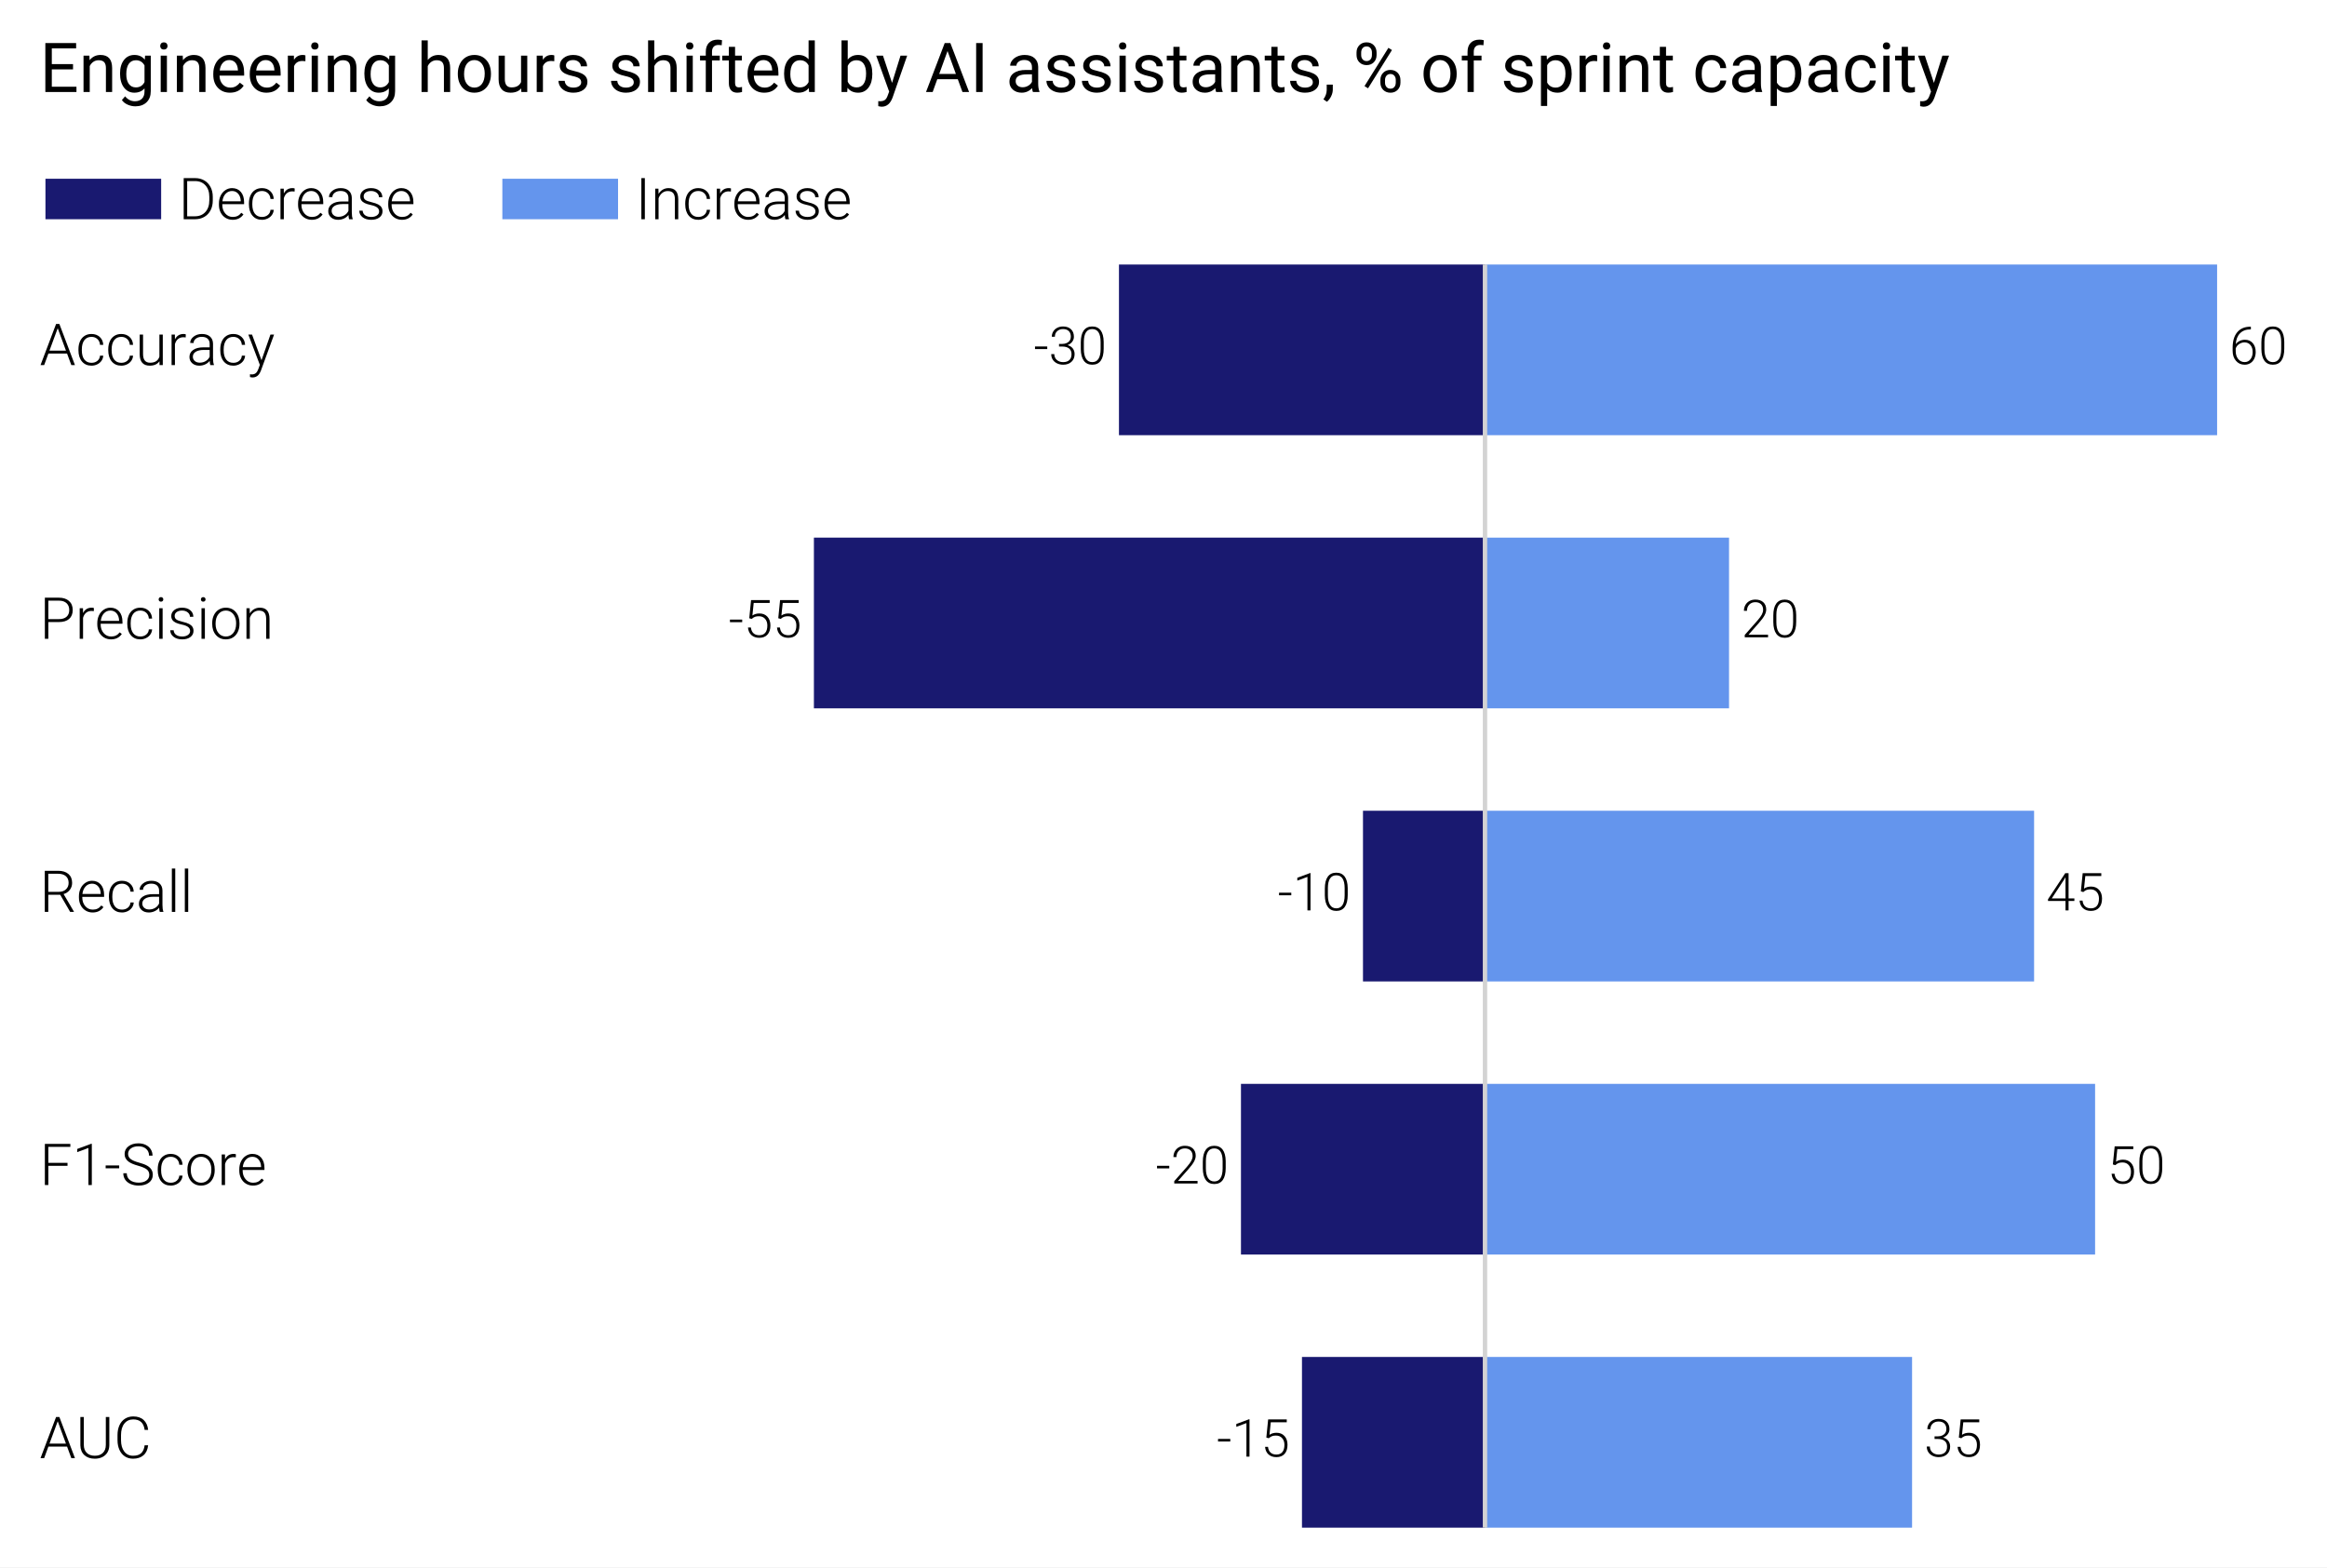
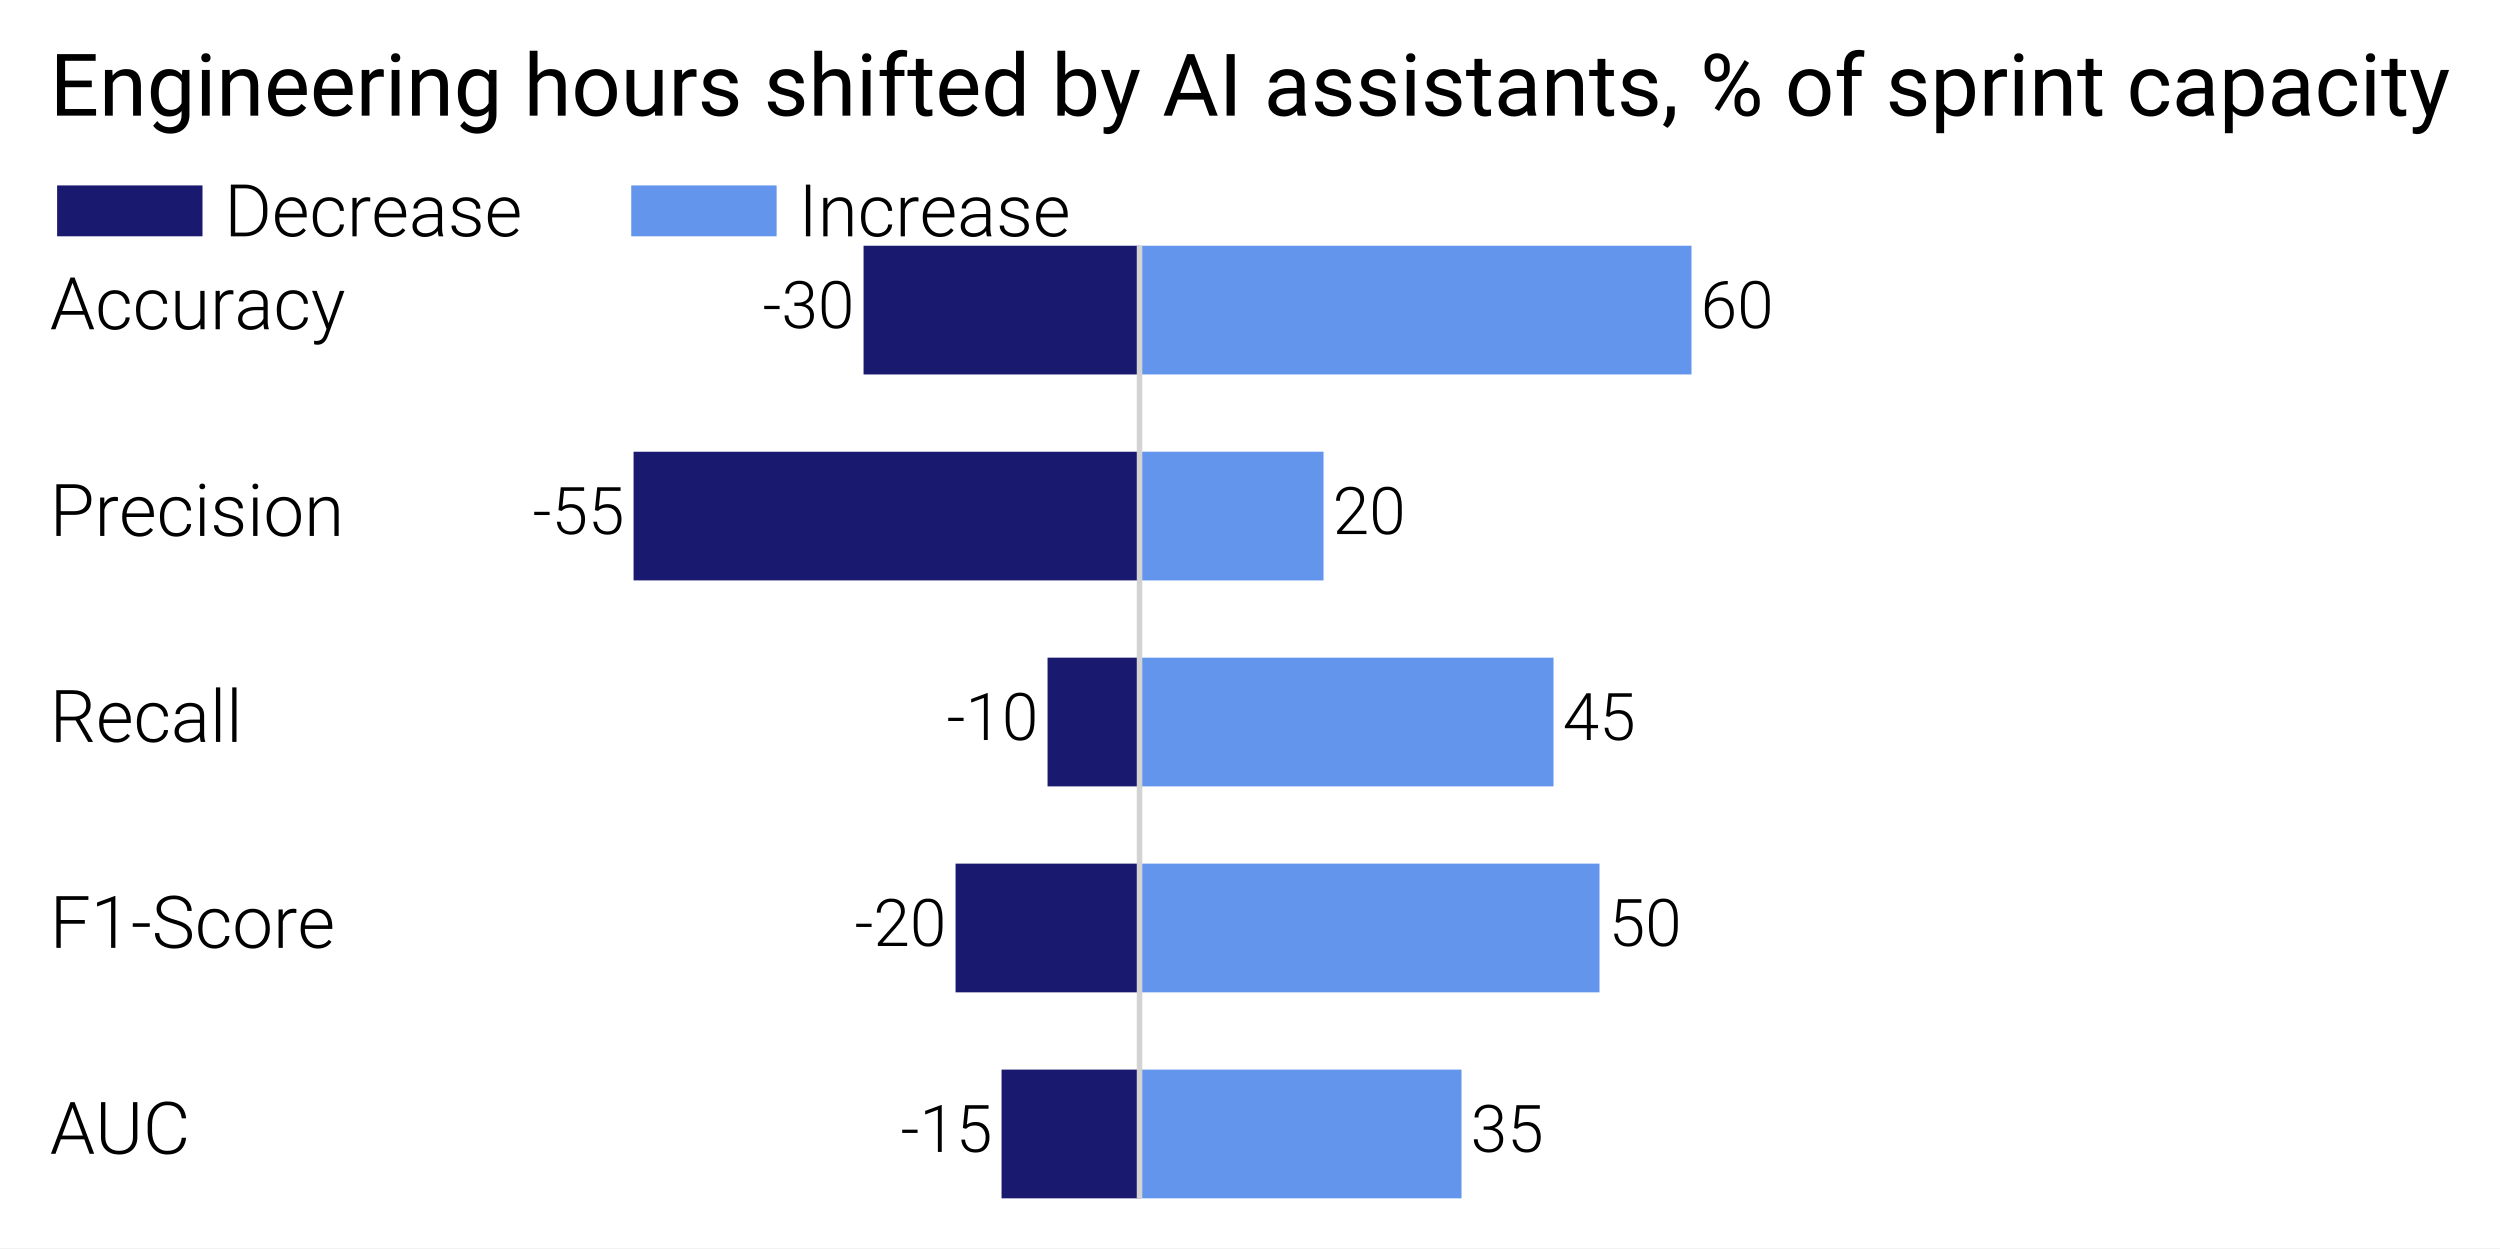
- <svg xmlns="http://www.w3.org/2000/svg" xmlns:xlink="http://www.w3.org/1999/xlink" width="422.365pt" height="284.55pt" viewBox="0 0 422.365 284.55" version="1.1">
+ <svg xmlns="http://www.w3.org/2000/svg" xmlns:xlink="http://www.w3.org/1999/xlink" width="361.117pt" height="180.291pt" viewBox="0 0 361.117 180.291" version="1.1">
  <defs>
    <style type="text/css">*{stroke-linejoin: round; stroke-linecap: butt}</style>
  </defs>
  <g id="figure_1">
    <g id="patch_1">
-       <path d="M 0 284.55  L 422.365 284.55  L 422.365 0  L 0 0  z " style="fill: #ffffff" />
+       <path d="M 0 180.291  L 361.117 180.291  L 361.117 0  L 0 0  z " style="fill: #ffffff" />
    </g>
    <g id="axes_1">
      <g id="patch_2">
-         <path d="M 147.728 277.35  L 402.42 277.35  L 402.42 48.027  L 147.728 48.027  z " style="fill: #ffffff" />
+         <path d="M 91.517 173.091  L 244.332 173.091  L 244.332 35.498  L 91.517 35.498  z " style="fill: #ffffff" />
      </g>
      <g id="patch_3">
-         <path d="M 269.537 277.35  L 236.316 277.35  L 236.316 246.36  L 269.537 246.36  z " clip-path="url(#p9bde5d7b9e)" style="fill: #191970" />
+         <path d="M 164.602 173.091  L 144.67 173.091  L 144.67 154.498  L 164.602 154.498  z " clip-path="url(#p1e1f58f83c)" style="fill: #191970" />
      </g>
      <g id="patch_4">
-         <path d="M 269.537 227.766  L 225.243 227.766  L 225.243 196.777  L 269.537 196.777  z " clip-path="url(#p9bde5d7b9e)" style="fill: #191970" />
+         <path d="M 164.602 143.341  L 138.026 143.341  L 138.026 124.748  L 164.602 124.748  z " clip-path="url(#p1e1f58f83c)" style="fill: #191970" />
      </g>
      <g id="patch_5">
-         <path d="M 269.537 178.183  L 247.39 178.183  L 247.39 147.193  L 269.537 147.193  z " clip-path="url(#p9bde5d7b9e)" style="fill: #191970" />
+         <path d="M 164.602 113.591  L 151.314 113.591  L 151.314 94.998  L 164.602 94.998  z " clip-path="url(#p1e1f58f83c)" style="fill: #191970" />
      </g>
      <g id="patch_6">
-         <path d="M 269.537 128.6  L 147.728 128.6  L 147.728 97.61  L 269.537 97.61  z " clip-path="url(#p9bde5d7b9e)" style="fill: #191970" />
+         <path d="M 164.602 83.841  L 91.517 83.841  L 91.517 65.248  L 164.602 65.248  z " clip-path="url(#p1e1f58f83c)" style="fill: #191970" />
      </g>
      <g id="patch_7">
-         <path d="M 269.537 79.016  L 203.096 79.016  L 203.096 48.027  L 269.537 48.027  z " clip-path="url(#p9bde5d7b9e)" style="fill: #191970" />
+         <path d="M 164.602 54.091  L 124.737 54.091  L 124.737 35.498  L 164.602 35.498  z " clip-path="url(#p1e1f58f83c)" style="fill: #191970" />
      </g>
      <g id="patch_8">
-         <path d="M 269.537 277.35  L 347.052 277.35  L 347.052 246.36  L 269.537 246.36  z " clip-path="url(#p9bde5d7b9e)" style="fill: #6495ed" />
+         <path d="M 164.602 173.091  L 211.111 173.091  L 211.111 154.498  L 164.602 154.498  z " clip-path="url(#p1e1f58f83c)" style="fill: #6495ed" />
      </g>
      <g id="patch_9">
-         <path d="M 269.537 227.766  L 380.273 227.766  L 380.273 196.777  L 269.537 196.777  z " clip-path="url(#p9bde5d7b9e)" style="fill: #6495ed" />
+         <path d="M 164.602 143.341  L 231.044 143.341  L 231.044 124.748  L 164.602 124.748  z " clip-path="url(#p1e1f58f83c)" style="fill: #6495ed" />
      </g>
      <g id="patch_10">
-         <path d="M 269.537 178.183  L 369.2 178.183  L 369.2 147.193  L 269.537 147.193  z " clip-path="url(#p9bde5d7b9e)" style="fill: #6495ed" />
+         <path d="M 164.602 113.591  L 224.4 113.591  L 224.4 94.998  L 164.602 94.998  z " clip-path="url(#p1e1f58f83c)" style="fill: #6495ed" />
      </g>
      <g id="patch_11">
-         <path d="M 269.537 128.6  L 313.832 128.6  L 313.832 97.61  L 269.537 97.61  z " clip-path="url(#p9bde5d7b9e)" style="fill: #6495ed" />
+         <path d="M 164.602 83.841  L 191.179 83.841  L 191.179 65.248  L 164.602 65.248  z " clip-path="url(#p1e1f58f83c)" style="fill: #6495ed" />
      </g>
      <g id="patch_12">
-         <path d="M 269.537 79.016  L 402.42 79.016  L 402.42 48.027  L 269.537 48.027  z " clip-path="url(#p9bde5d7b9e)" style="fill: #6495ed" />
+         <path d="M 164.602 54.091  L 244.332 54.091  L 244.332 35.498  L 164.602 35.498  z " clip-path="url(#p1e1f58f83c)" style="fill: #6495ed" />
      </g>
      <g id="matplotlib.axis_1" />
      <g id="matplotlib.axis_2" />
      <g id="line2d_1">
-         <path d="M 269.537 277.35  L 269.537 48.027  " clip-path="url(#p9bde5d7b9e)" style="fill: none; stroke: #d3d3d3; stroke-width: 0.8; stroke-linecap: square" />
+         <path d="M 164.602 173.091  L 164.602 35.498  " clip-path="url(#p1e1f58f83c)" style="fill: none; stroke: #d3d3d3; stroke-width: 0.8; stroke-linecap: square" />
      </g>
      <g id="text_1">
-         <g transform="translate(7.2 264.7259) scale(0.105 -0.105)">
+         <g transform="translate(7.2 166.6655) scale(0.105 -0.105)">
          <defs>
            <path id="Roboto-Light-41" d="M 3031 1275  L 966 1275  L 497 0  L 94 0  L 1816 4550  L 2181 4550  L 3903 0  L 3503 0  L 3031 1275  z M 1084 1603  L 2909 1603  L 1997 4081  L 1084 1603  z " transform="scale(0.015625)" />
            <path id="Roboto-Light-55" d="M 3709 4550  L 3709 1444  Q 3706 984 3506 643  Q 3306 303 2942 120  Q 2578 -63 2106 -63  Q 1388 -63 955 329  Q 522 722 506 1416  L 506 4550  L 888 4550  L 888 1472  Q 888 897 1216 580  Q 1544 263 2106 263  Q 2669 263 2995 581  Q 3322 900 3322 1469  L 3322 4550  L 3709 4550  z " transform="scale(0.015625)" />
            <path id="Roboto-Light-43" d="M 3797 1419  Q 3719 700 3283 318  Q 2847 -63 2122 -63  Q 1616 -63 1227 190  Q 838 444 625 908  Q 413 1372 409 1969  L 409 2559  Q 409 3166 621 3634  Q 834 4103 1232 4358  Q 1631 4613 2150 4613  Q 2881 4613 3304 4217  Q 3728 3822 3797 3125  L 3409 3125  Q 3266 4284 2150 4284  Q 1531 4284 1164 3821  Q 797 3359 797 2544  L 797 1988  Q 797 1200 1155 731  Q 1513 263 2122 263  Q 2725 263 3031 552  Q 3338 841 3409 1419  L 3797 1419  z " transform="scale(0.015625)" />
          </defs>
          <use xlink:href="#Roboto-Light-41" />
          <use xlink:href="#Roboto-Light-55" transform="translate(62.45117 0)" />
          <use xlink:href="#Roboto-Light-43" transform="translate(128.1738 0)" />
        </g>
      </g>
      <g id="text_2">
-         <g transform="translate(7.2 215.1426) scale(0.105 -0.105)">
+         <g transform="translate(7.2 136.9155) scale(0.105 -0.105)">
          <defs>
            <path id="Roboto-Light-46" d="M 3081 2125  L 959 2125  L 959 0  L 575 0  L 575 4550  L 3394 4550  L 3394 4222  L 959 4222  L 959 2453  L 3081 2453  L 3081 2125  z " transform="scale(0.015625)" />
            <path id="Roboto-Light-31" d="M 2169 0  L 1794 0  L 1794 4100  L 556 3641  L 556 3991  L 2106 4566  L 2169 4566  L 2169 0  z " transform="scale(0.015625)" />
            <path id="Roboto-Light-2d" d="M 1650 1850  L 153 1850  L 153 2166  L 1650 2166  L 1650 1850  z " transform="scale(0.015625)" />
            <path id="Roboto-Light-53" d="M 3150 1119  Q 3150 1497 2884 1717  Q 2619 1938 1912 2136  Q 1206 2334 881 2569  Q 419 2900 419 3438  Q 419 3959 848 4286  Q 1278 4613 1947 4613  Q 2400 4613 2758 4438  Q 3116 4263 3312 3950  Q 3509 3638 3509 3253  L 3122 3253  Q 3122 3719 2803 4001  Q 2484 4284 1947 4284  Q 1425 4284 1115 4051  Q 806 3819 806 3444  Q 806 3097 1084 2878  Q 1363 2659 1975 2492  Q 2588 2325 2903 2145  Q 3219 1966 3378 1716  Q 3538 1466 3538 1125  Q 3538 588 3108 262  Q 2678 -63 1975 -63  Q 1494 -63 1092 109  Q 691 281 483 590  Q 275 900 275 1300  L 659 1300  Q 659 819 1018 541  Q 1378 263 1975 263  Q 2506 263 2828 497  Q 3150 731 3150 1119  z " transform="scale(0.015625)" />
            <path id="Roboto-Light-63" d="M 1738 253  Q 2128 253 2392 473  Q 2656 694 2678 1044  L 3038 1044  Q 3022 734 2844 479  Q 2666 225 2370 81  Q 2075 -63 1738 -63  Q 1072 -63 683 400  Q 294 863 294 1644  L 294 1756  Q 294 2256 469 2640  Q 644 3025 970 3234  Q 1297 3444 1734 3444  Q 2291 3444 2652 3112  Q 3013 2781 3038 2241  L 2678 2241  Q 2653 2638 2392 2881  Q 2131 3125 1734 3125  Q 1228 3125 948 2759  Q 669 2394 669 1734  L 669 1625  Q 669 978 948 615  Q 1228 253 1738 253  z " transform="scale(0.015625)" />
            <path id="Roboto-Light-6f" d="M 281 1741  Q 281 2228 470 2618  Q 659 3009 1004 3226  Q 1350 3444 1788 3444  Q 2463 3444 2881 2970  Q 3300 2497 3300 1716  L 3300 1638  Q 3300 1147 3111 755  Q 2922 363 2578 150  Q 2234 -63 1794 -63  Q 1122 -63 701 410  Q 281 884 281 1666  L 281 1741  z M 656 1638  Q 656 1031 970 642  Q 1284 253 1794 253  Q 2300 253 2614 642  Q 2928 1031 2928 1669  L 2928 1741  Q 2928 2128 2784 2450  Q 2641 2772 2381 2948  Q 2122 3125 1788 3125  Q 1288 3125 972 2733  Q 656 2341 656 1706  L 656 1638  z " transform="scale(0.015625)" />
            <path id="Roboto-Light-72" d="M 2050 3063  Q 1931 3084 1797 3084  Q 1447 3084 1205 2889  Q 963 2694 859 2322  L 859 0  L 488 0  L 488 3381  L 853 3381  L 859 2844  Q 1156 3444 1813 3444  Q 1969 3444 2059 3403  L 2050 3063  z " transform="scale(0.015625)" />
            <path id="Roboto-Light-65" d="M 1797 -63  Q 1366 -63 1017 150  Q 669 363 475 742  Q 281 1122 281 1594  L 281 1728  Q 281 2216 470 2606  Q 659 2997 996 3220  Q 1334 3444 1728 3444  Q 2344 3444 2705 3023  Q 3066 2603 3066 1875  L 3066 1666  L 653 1666  L 653 1594  Q 653 1019 983 636  Q 1313 253 1813 253  Q 2113 253 2342 362  Q 2572 472 2759 713  L 2994 534  Q 2581 -63 1797 -63  z M 1728 3125  Q 1306 3125 1017 2815  Q 728 2506 666 1984  L 2694 1984  L 2694 2025  Q 2678 2513 2415 2819  Q 2153 3125 1728 3125  z " transform="scale(0.015625)" />
          </defs>
          <use xlink:href="#Roboto-Light-46" />
          <use xlink:href="#Roboto-Light-31" transform="translate(56.25 0)" />
          <use xlink:href="#Roboto-Light-2d" transform="translate(111.6699 0)" />
          <use xlink:href="#Roboto-Light-53" transform="translate(140.2832 0)" />
          <use xlink:href="#Roboto-Light-63" transform="translate(199.5117 0)" />
          <use xlink:href="#Roboto-Light-6f" transform="translate(251.0254 0)" />
          <use xlink:href="#Roboto-Light-72" transform="translate(307.0312 0)" />
          <use xlink:href="#Roboto-Light-65" transform="translate(340.6738 0)" />
        </g>
      </g>
      <g id="text_3">
-         <g transform="translate(7.2 165.5593) scale(0.105 -0.105)">
+         <g transform="translate(7.2 107.1655) scale(0.105 -0.105)">
          <defs>
            <path id="Roboto-Light-52" d="M 2275 1894  L 953 1894  L 953 0  L 566 0  L 566 4550  L 2044 4550  Q 2772 4550 3181 4197  Q 3591 3844 3591 3209  Q 3591 2772 3334 2437  Q 3078 2103 2647 1975  L 3784 41  L 3784 0  L 3375 0  L 2275 1894  z M 953 2222  L 2131 2222  Q 2616 2222 2909 2497  Q 3203 2772 3203 3209  Q 3203 3691 2897 3956  Q 2591 4222 2038 4222  L 953 4222  L 953 2222  z " transform="scale(0.015625)" />
            <path id="Roboto-Light-61" d="M 2622 0  Q 2566 159 2550 472  Q 2353 216 2048 76  Q 1744 -63 1403 -63  Q 916 -63 614 209  Q 313 481 313 897  Q 313 1391 723 1678  Q 1134 1966 1869 1966  L 2547 1966  L 2547 2350  Q 2547 2713 2323 2920  Q 2100 3128 1672 3128  Q 1281 3128 1025 2928  Q 769 2728 769 2447  L 394 2450  Q 394 2853 769 3148  Q 1144 3444 1691 3444  Q 2256 3444 2582 3161  Q 2909 2878 2919 2372  L 2919 772  Q 2919 281 3022 38  L 3022 0  L 2622 0  z M 1447 269  Q 1822 269 2117 450  Q 2413 631 2547 934  L 2547 1678  L 1878 1678  Q 1319 1672 1003 1473  Q 688 1275 688 928  Q 688 644 898 456  Q 1109 269 1447 269  z " transform="scale(0.015625)" />
            <path id="Roboto-Light-6c" d="M 906 0  L 531 0  L 531 4800  L 906 4800  L 906 0  z " transform="scale(0.015625)" />
          </defs>
          <use xlink:href="#Roboto-Light-52" />
          <use xlink:href="#Roboto-Light-65" transform="translate(63.47656 0)" />
          <use xlink:href="#Roboto-Light-63" transform="translate(115.1367 0)" />
          <use xlink:href="#Roboto-Light-61" transform="translate(166.6504 0)" />
          <use xlink:href="#Roboto-Light-6c" transform="translate(220.2148 0)" />
          <use xlink:href="#Roboto-Light-6c" transform="translate(242.627 0)" />
        </g>
      </g>
      <g id="text_4">
-         <g transform="translate(7.2 115.9759) scale(0.105 -0.105)">
+         <g transform="translate(7.2 77.41556) scale(0.105 -0.105)">
          <defs>
            <path id="Roboto-Light-50" d="M 959 1853  L 959 0  L 575 0  L 575 4550  L 2125 4550  Q 2834 4550 3245 4187  Q 3656 3825 3656 3191  Q 3656 2550 3261 2201  Q 2866 1853 2116 1853  L 959 1853  z M 959 2178  L 2125 2178  Q 2684 2178 2978 2443  Q 3272 2709 3272 3184  Q 3272 3656 2980 3936  Q 2688 4216 2150 4222  L 959 4222  L 959 2178  z " transform="scale(0.015625)" />
            <path id="Roboto-Light-69" d="M 906 0  L 531 0  L 531 3381  L 906 3381  L 906 0  z M 466 4359  Q 466 4466 534 4539  Q 603 4613 722 4613  Q 841 4613 911 4539  Q 981 4466 981 4359  Q 981 4253 911 4181  Q 841 4109 722 4109  Q 603 4109 534 4181  Q 466 4253 466 4359  z " transform="scale(0.015625)" />
            <path id="Roboto-Light-73" d="M 2513 859  Q 2513 1138 2289 1306  Q 2066 1475 1616 1570  Q 1166 1666 917 1789  Q 669 1913 548 2091  Q 428 2269 428 2522  Q 428 2922 762 3183  Q 1097 3444 1619 3444  Q 2184 3444 2526 3164  Q 2869 2884 2869 2434  L 2494 2434  Q 2494 2731 2245 2928  Q 1997 3125 1619 3125  Q 1250 3125 1026 2961  Q 803 2797 803 2534  Q 803 2281 989 2142  Q 1175 2003 1667 1887  Q 2159 1772 2404 1640  Q 2650 1509 2769 1325  Q 2888 1141 2888 878  Q 2888 450 2542 193  Q 2197 -63 1641 -63  Q 1050 -63 683 223  Q 316 509 316 947  L 691 947  Q 713 619 967 436  Q 1222 253 1641 253  Q 2031 253 2272 425  Q 2513 597 2513 859  z " transform="scale(0.015625)" />
            <path id="Roboto-Light-6e" d="M 844 3381  L 856 2803  Q 1047 3116 1331 3280  Q 1616 3444 1959 3444  Q 2503 3444 2768 3137  Q 3034 2831 3038 2219  L 3038 0  L 2666 0  L 2666 2222  Q 2663 2675 2473 2897  Q 2284 3119 1869 3119  Q 1522 3119 1255 2901  Q 988 2684 859 2316  L 859 0  L 488 0  L 488 3381  L 844 3381  z " transform="scale(0.015625)" />
          </defs>
          <use xlink:href="#Roboto-Light-50" />
          <use xlink:href="#Roboto-Light-72" transform="translate(61.57227 0)" />
          <use xlink:href="#Roboto-Light-65" transform="translate(95.21484 0)" />
          <use xlink:href="#Roboto-Light-63" transform="translate(146.875 0)" />
          <use xlink:href="#Roboto-Light-69" transform="translate(198.3887 0)" />
          <use xlink:href="#Roboto-Light-73" transform="translate(220.8008 0)" />
          <use xlink:href="#Roboto-Light-69" transform="translate(271.4355 0)" />
          <use xlink:href="#Roboto-Light-6f" transform="translate(293.8477 0)" />
          <use xlink:href="#Roboto-Light-6e" transform="translate(349.8535 0)" />
        </g>
      </g>
      <g id="text_5">
-         <g transform="translate(7.2 66.28434) scale(0.105 -0.105)">
+         <g transform="translate(7.2 47.55729) scale(0.105 -0.105)">
          <defs>
            <path id="Roboto-Light-75" d="M 2663 428  Q 2325 -63 1584 -63  Q 1044 -63 762 251  Q 481 566 475 1181  L 475 3381  L 847 3381  L 847 1228  Q 847 263 1628 263  Q 2441 263 2656 934  L 2656 3381  L 3031 3381  L 3031 0  L 2669 0  L 2663 428  z " transform="scale(0.015625)" />
            <path id="Roboto-Light-79" d="M 1559 538  L 2547 3381  L 2950 3381  L 1506 -575  L 1431 -750  Q 1153 -1366 572 -1366  Q 438 -1366 284 -1322  L 281 -1013  L 475 -1031  Q 750 -1031 920 -895  Q 1091 -759 1209 -428  L 1375 28  L 100 3381  L 509 3381  L 1559 538  z " transform="scale(0.015625)" />
          </defs>
          <use xlink:href="#Roboto-Light-41" />
          <use xlink:href="#Roboto-Light-63" transform="translate(62.45117 0)" />
          <use xlink:href="#Roboto-Light-63" transform="translate(113.9648 0)" />
          <use xlink:href="#Roboto-Light-75" transform="translate(165.4785 0)" />
          <use xlink:href="#Roboto-Light-72" transform="translate(220.4102 0)" />
          <use xlink:href="#Roboto-Light-61" transform="translate(254.0527 0)" />
          <use xlink:href="#Roboto-Light-63" transform="translate(307.6172 0)" />
          <use xlink:href="#Roboto-Light-79" transform="translate(359.1309 0)" />
        </g>
      </g>
      <g id="text_6">
-         <g transform="translate(220.8536 264.4524) scale(0.095 -0.095)">
+         <g transform="translate(130.093 166.3921) scale(0.095 -0.095)">
          <defs>
            <path id="Roboto-Light-35" d="M 681 2331  L 903 4550  L 3178 4550  L 3178 4203  L 1225 4203  L 1066 2666  Q 1431 2916 1922 2916  Q 2538 2916 2903 2516  Q 3269 2116 3269 1450  Q 3269 731 2912 334  Q 2556 -63 1909 -63  Q 1316 -63 947 268  Q 578 600 525 1197  L 884 1197  Q 938 731 1200 492  Q 1463 253 1909 253  Q 2397 253 2645 562  Q 2894 872 2894 1444  Q 2894 1944 2616 2259  Q 2338 2575 1856 2575  Q 1591 2575 1394 2508  Q 1197 2441 978 2247  L 681 2331  z " transform="scale(0.015625)" />
          </defs>
          <use xlink:href="#Roboto-Light-2d" />
          <use xlink:href="#Roboto-Light-31" transform="translate(28.61328 0)" />
          <use xlink:href="#Roboto-Light-35" transform="translate(84.0332 0)" />
        </g>
      </g>
      <g id="text_7">
-         <g transform="translate(209.78 214.8691) scale(0.095 -0.095)">
+         <g transform="translate(123.4488 136.6421) scale(0.095 -0.095)">
          <defs>
            <path id="Roboto-Light-32" d="M 3278 0  L 428 0  L 428 288  L 1988 2056  Q 2375 2503 2525 2793  Q 2675 3084 2675 3359  Q 2675 3791 2422 4042  Q 2169 4294 1725 4294  Q 1266 4294 983 4000  Q 700 3706 700 3238  L 328 3238  Q 328 3622 501 3937  Q 675 4253 995 4433  Q 1316 4613 1725 4613  Q 2350 4613 2701 4284  Q 3053 3956 3053 3391  Q 3053 3072 2854 2694  Q 2656 2316 2156 1750  L 888 316  L 3278 316  L 3278 0  z " transform="scale(0.015625)" />
            <path id="Roboto-Light-30" d="M 3172 1897  Q 3172 934 2819 435  Q 2466 -63 1778 -63  Q 1103 -63 743 426  Q 384 916 375 1850  L 375 2666  Q 375 3625 731 4119  Q 1088 4613 1772 4613  Q 2447 4613 2803 4136  Q 3159 3659 3172 2731  L 3172 1897  z M 2797 2713  Q 2797 3494 2542 3894  Q 2288 4294 1772 4294  Q 1266 4294 1009 3903  Q 753 3513 747 2750  L 747 1856  Q 747 1078 1011 665  Q 1275 253 1778 253  Q 2278 253 2536 656  Q 2794 1059 2797 1838  L 2797 2713  z " transform="scale(0.015625)" />
          </defs>
          <use xlink:href="#Roboto-Light-2d" />
          <use xlink:href="#Roboto-Light-32" transform="translate(28.61328 0)" />
          <use xlink:href="#Roboto-Light-30" transform="translate(84.0332 0)" />
        </g>
      </g>
      <g id="text_8">
-         <g transform="translate(231.9272 165.2858) scale(0.095 -0.095)">
+         <g transform="translate(136.7371 106.8921) scale(0.095 -0.095)">
          <use xlink:href="#Roboto-Light-2d" />
          <use xlink:href="#Roboto-Light-31" transform="translate(28.61328 0)" />
          <use xlink:href="#Roboto-Light-30" transform="translate(84.0332 0)" />
        </g>
      </g>
      <g id="text_9">
-         <g transform="translate(132.2648 115.7025) scale(0.095 -0.095)">
+         <g transform="translate(76.93966 77.14212) scale(0.095 -0.095)">
          <use xlink:href="#Roboto-Light-2d" />
          <use xlink:href="#Roboto-Light-35" transform="translate(28.61328 0)" />
          <use xlink:href="#Roboto-Light-35" transform="translate(84.0332 0)" />
        </g>
      </g>
      <g id="text_10">
-         <g transform="translate(187.6328 66.11918) scale(0.095 -0.095)">
+         <g transform="translate(110.1605 47.39213) scale(0.095 -0.095)">
          <defs>
            <path id="Roboto-Light-33" d="M 1259 2478  L 1647 2478  Q 1969 2478 2209 2592  Q 2450 2706 2576 2904  Q 2703 3103 2703 3363  Q 2703 3800 2456 4047  Q 2209 4294 1747 4294  Q 1309 4294 1029 4036  Q 750 3778 750 3356  L 375 3356  Q 375 3709 553 4001  Q 731 4294 1047 4453  Q 1363 4613 1747 4613  Q 2366 4613 2722 4275  Q 3078 3938 3078 3350  Q 3078 3022 2870 2745  Q 2663 2469 2300 2331  Q 2725 2213 2944 1923  Q 3163 1634 3163 1234  Q 3163 650 2781 293  Q 2400 -63 1763 -63  Q 1356 -63 1017 100  Q 678 263 492 555  Q 306 847 306 1234  L 681 1234  Q 681 800 984 526  Q 1288 253 1763 253  Q 2247 253 2517 501  Q 2788 750 2788 1222  Q 2788 1678 2495 1918  Q 2203 2159 1634 2159  L 1259 2159  L 1259 2478  z " transform="scale(0.015625)" />
          </defs>
          <use xlink:href="#Roboto-Light-2d" />
          <use xlink:href="#Roboto-Light-33" transform="translate(28.61328 0)" />
          <use xlink:href="#Roboto-Light-30" transform="translate(84.0332 0)" />
        </g>
      </g>
      <g id="text_11">
-         <g transform="translate(349.2672 264.4524) scale(0.095 -0.095)">
+         <g transform="translate(212.4403 166.3921) scale(0.095 -0.095)">
          <use xlink:href="#Roboto-Light-33" />
          <use xlink:href="#Roboto-Light-35" transform="translate(55.41992 0)" />
        </g>
      </g>
      <g id="text_12">
-         <g transform="translate(382.488 214.8691) scale(0.095 -0.095)">
+         <g transform="translate(232.3728 136.6421) scale(0.095 -0.095)">
          <use xlink:href="#Roboto-Light-35" />
          <use xlink:href="#Roboto-Light-30" transform="translate(55.41992 0)" />
        </g>
      </g>
      <g id="text_13">
-         <g transform="translate(371.4144 165.2858) scale(0.095 -0.095)">
+         <g transform="translate(225.7286 106.8921) scale(0.095 -0.095)">
          <defs>
            <path id="Roboto-Light-34" d="M 2725 1466  L 3434 1466  L 3434 1150  L 2725 1150  L 2725 0  L 2350 0  L 2350 1150  L 209 1150  L 209 1363  L 2316 4550  L 2725 4550  L 2725 1466  z M 669 1466  L 2350 1466  L 2350 4066  L 2184 3778  L 669 1466  z " transform="scale(0.015625)" />
          </defs>
          <use xlink:href="#Roboto-Light-34" />
          <use xlink:href="#Roboto-Light-35" transform="translate(55.41992 0)" />
        </g>
      </g>
      <g id="text_14">
-         <g transform="translate(316.0464 115.7025) scale(0.095 -0.095)">
+         <g transform="translate(192.5078 77.14212) scale(0.095 -0.095)">
          <use xlink:href="#Roboto-Light-32" />
          <use xlink:href="#Roboto-Light-30" transform="translate(55.41992 0)" />
        </g>
      </g>
      <g id="text_15">
-         <g transform="translate(404.6352 66.11918) scale(0.095 -0.095)">
+         <g transform="translate(245.6611 47.39213) scale(0.095 -0.095)">
          <defs>
            <path id="Roboto-Light-36" d="M 2634 4584  L 2634 4256  L 2591 4256  Q 1775 4256 1306 3776  Q 838 3297 788 2444  Q 975 2703 1265 2845  Q 1556 2988 1916 2988  Q 2516 2988 2870 2573  Q 3225 2159 3225 1491  Q 3225 1047 3059 690  Q 2894 334 2584 135  Q 2275 -63 1878 -63  Q 1225 -63 815 410  Q 406 884 406 1634  L 406 2009  Q 406 3231 962 3901  Q 1519 4572 2541 4584  L 2634 4584  z M 1856 2666  Q 1500 2666 1192 2455  Q 884 2244 781 1919  L 781 1600  Q 781 1006 1086 631  Q 1391 256 1878 256  Q 2316 256 2586 603  Q 2856 950 2856 1478  Q 2856 2016 2586 2341  Q 2316 2666 1856 2666  z " transform="scale(0.015625)" />
          </defs>
          <use xlink:href="#Roboto-Light-36" />
          <use xlink:href="#Roboto-Light-30" transform="translate(55.41992 0)" />
        </g>
      </g>
    </g>
    <g id="text_16">
      <g transform="translate(7.2 16.70391) scale(0.125 -0.125)">
        <defs>
          <path id="Roboto-Regular-45" d="M 3100 2103  L 1128 2103  L 1128 491  L 3419 491  L 3419 0  L 528 0  L 528 4550  L 3388 4550  L 3388 4056  L 1128 4056  L 1128 2594  L 3100 2594  L 3100 2103  z " transform="scale(0.015625)" />
          <path id="Roboto-Regular-6e" d="M 984 3381  L 1003 2956  Q 1391 3444 2016 3444  Q 3088 3444 3097 2234  L 3097 0  L 2519 0  L 2519 2238  Q 2516 2603 2352 2778  Q 2188 2953 1841 2953  Q 1559 2953 1346 2803  Q 1134 2653 1016 2409  L 1016 0  L 438 0  L 438 3381  L 984 3381  z " transform="scale(0.015625)" />
          <path id="Roboto-Regular-67" d="M 300 1719  Q 300 2509 665 2976  Q 1031 3444 1634 3444  Q 2253 3444 2600 3006  L 2628 3381  L 3156 3381  L 3156 81  Q 3156 -575 2767 -953  Q 2378 -1331 1722 -1331  Q 1356 -1331 1006 -1175  Q 656 -1019 472 -747  L 772 -400  Q 1144 -859 1681 -859  Q 2103 -859 2339 -621  Q 2575 -384 2575 47  L 2575 338  Q 2228 -63 1628 -63  Q 1034 -63 667 415  Q 300 894 300 1719  z M 881 1653  Q 881 1081 1115 754  Q 1350 428 1772 428  Q 2319 428 2575 925  L 2575 2469  Q 2309 2953 1778 2953  Q 1356 2953 1118 2625  Q 881 2297 881 1653  z " transform="scale(0.015625)" />
          <path id="Roboto-Regular-69" d="M 1066 0  L 488 0  L 488 3381  L 1066 3381  L 1066 0  z M 441 4278  Q 441 4419 527 4516  Q 613 4613 781 4613  Q 950 4613 1037 4516  Q 1125 4419 1125 4278  Q 1125 4138 1037 4044  Q 950 3950 781 3950  Q 613 3950 527 4044  Q 441 4138 441 4278  z " transform="scale(0.015625)" />
          <path id="Roboto-Regular-65" d="M 1841 -63  Q 1153 -63 722 389  Q 291 841 291 1597  L 291 1703  Q 291 2206 483 2601  Q 675 2997 1020 3220  Q 1366 3444 1769 3444  Q 2428 3444 2793 3009  Q 3159 2575 3159 1766  L 3159 1525  L 869 1525  Q 881 1025 1161 717  Q 1441 409 1872 409  Q 2178 409 2390 534  Q 2603 659 2763 866  L 3116 591  Q 2691 -63 1841 -63  z M 1769 2969  Q 1419 2969 1181 2714  Q 944 2459 888 2000  L 2581 2000  L 2581 2044  Q 2556 2484 2343 2726  Q 2131 2969 1769 2969  z " transform="scale(0.015625)" />
          <path id="Roboto-Regular-72" d="M 2072 2863  Q 1941 2884 1788 2884  Q 1219 2884 1016 2400  L 1016 0  L 438 0  L 438 3381  L 1000 3381  L 1009 2991  Q 1294 3444 1816 3444  Q 1984 3444 2072 3400  L 2072 2863  z " transform="scale(0.015625)" />
          <path id="Roboto-Regular-20" transform="scale(0.015625)" />
          <path id="Roboto-Regular-68" d="M 1016 2972  Q 1400 3444 2016 3444  Q 3088 3444 3097 2234  L 3097 0  L 2519 0  L 2519 2238  Q 2516 2603 2352 2778  Q 2188 2953 1841 2953  Q 1559 2953 1346 2803  Q 1134 2653 1016 2409  L 1016 0  L 438 0  L 438 4800  L 1016 4800  L 1016 2972  z " transform="scale(0.015625)" />
          <path id="Roboto-Regular-6f" d="M 284 1722  Q 284 2219 479 2616  Q 675 3013 1023 3228  Q 1372 3444 1819 3444  Q 2509 3444 2936 2966  Q 3363 2488 3363 1694  L 3363 1653  Q 3363 1159 3173 767  Q 2984 375 2632 156  Q 2281 -63 1825 -63  Q 1138 -63 711 415  Q 284 894 284 1681  L 284 1722  z M 866 1653  Q 866 1091 1127 750  Q 1388 409 1825 409  Q 2266 409 2525 754  Q 2784 1100 2784 1722  Q 2784 2278 2520 2623  Q 2256 2969 1819 2969  Q 1391 2969 1128 2628  Q 866 2288 866 1653  z " transform="scale(0.015625)" />
          <path id="Roboto-Regular-75" d="M 2525 334  Q 2188 -63 1534 -63  Q 994 -63 711 251  Q 428 566 425 1181  L 425 3381  L 1003 3381  L 1003 1197  Q 1003 428 1628 428  Q 2291 428 2509 922  L 2509 3381  L 3088 3381  L 3088 0  L 2538 0  L 2525 334  z " transform="scale(0.015625)" />
          <path id="Roboto-Regular-73" d="M 2406 897  Q 2406 1131 2229 1261  Q 2053 1391 1614 1484  Q 1175 1578 917 1709  Q 659 1841 536 2022  Q 413 2203 413 2453  Q 413 2869 764 3156  Q 1116 3444 1663 3444  Q 2238 3444 2595 3147  Q 2953 2850 2953 2388  L 2372 2388  Q 2372 2625 2170 2797  Q 1969 2969 1663 2969  Q 1347 2969 1169 2831  Q 991 2694 991 2472  Q 991 2263 1156 2156  Q 1322 2050 1755 1953  Q 2188 1856 2456 1722  Q 2725 1588 2854 1398  Q 2984 1209 2984 938  Q 2984 484 2621 210  Q 2259 -63 1681 -63  Q 1275 -63 962 81  Q 650 225 473 483  Q 297 741 297 1041  L 875 1041  Q 891 750 1108 579  Q 1325 409 1681 409  Q 2009 409 2207 542  Q 2406 675 2406 897  z " transform="scale(0.015625)" />
          <path id="Roboto-Regular-66" d="M 722 0  L 722 2934  L 188 2934  L 188 3381  L 722 3381  L 722 3728  Q 722 4272 1012 4569  Q 1303 4866 1834 4866  Q 2034 4866 2231 4813  L 2200 4344  Q 2053 4372 1888 4372  Q 1606 4372 1453 4208  Q 1300 4044 1300 3738  L 1300 3381  L 2022 3381  L 2022 2934  L 1300 2934  L 1300 0  L 722 0  z " transform="scale(0.015625)" />
          <path id="Roboto-Regular-74" d="M 1222 4200  L 1222 3381  L 1853 3381  L 1853 2934  L 1222 2934  L 1222 838  Q 1222 634 1306 532  Q 1391 431 1594 431  Q 1694 431 1869 469  L 1869 0  Q 1641 -63 1425 -63  Q 1038 -63 841 171  Q 644 406 644 838  L 644 2934  L 28 2934  L 28 3381  L 644 3381  L 644 4200  L 1222 4200  z " transform="scale(0.015625)" />
          <path id="Roboto-Regular-64" d="M 297 1719  Q 297 2497 665 2970  Q 1034 3444 1631 3444  Q 2225 3444 2572 3038  L 2572 4800  L 3150 4800  L 3150 0  L 2619 0  L 2591 363  Q 2244 -63 1625 -63  Q 1038 -63 667 418  Q 297 900 297 1675  L 297 1719  z M 875 1653  Q 875 1078 1112 753  Q 1350 428 1769 428  Q 2319 428 2572 922  L 2572 2475  Q 2313 2953 1775 2953  Q 1350 2953 1112 2625  Q 875 2297 875 1653  z " transform="scale(0.015625)" />
          <path id="Roboto-Regular-62" d="M 3300 1653  Q 3300 878 2944 407  Q 2588 -63 1988 -63  Q 1347 -63 997 391  L 969 0  L 438 0  L 438 4800  L 1016 4800  L 1016 3009  Q 1366 3444 1981 3444  Q 2597 3444 2948 2978  Q 3300 2513 3300 1703  L 3300 1653  z M 2722 1719  Q 2722 2309 2494 2631  Q 2266 2953 1838 2953  Q 1266 2953 1016 2422  L 1016 959  Q 1281 428 1844 428  Q 2259 428 2490 750  Q 2722 1072 2722 1719  z " transform="scale(0.015625)" />
          <path id="Roboto-Regular-79" d="M 1544 847  L 2331 3381  L 2950 3381  L 1591 -522  Q 1275 -1366 588 -1366  L 478 -1356  L 263 -1316  L 263 -847  L 419 -859  Q 713 -859 877 -740  Q 1041 -622 1147 -306  L 1275 38  L 69 3381  L 700 3381  L 1544 847  z " transform="scale(0.015625)" />
          <path id="Roboto-Regular-41" d="M 3041 1188  L 1134 1188  L 706 0  L 88 0  L 1825 4550  L 2350 4550  L 4091 0  L 3475 0  L 3041 1188  z M 1316 1681  L 2863 1681  L 2088 3809  L 1316 1681  z " transform="scale(0.015625)" />
          <path id="Roboto-Regular-49" d="M 1172 0  L 572 0  L 572 4550  L 1172 4550  L 1172 0  z " transform="scale(0.015625)" />
          <path id="Roboto-Regular-61" d="M 2525 0  Q 2475 100 2444 356  Q 2041 -63 1481 -63  Q 981 -63 661 220  Q 341 503 341 938  Q 341 1466 742 1758  Q 1144 2050 1872 2050  L 2434 2050  L 2434 2316  Q 2434 2619 2253 2798  Q 2072 2978 1719 2978  Q 1409 2978 1200 2822  Q 991 2666 991 2444  L 409 2444  Q 409 2697 589 2933  Q 769 3169 1076 3306  Q 1384 3444 1753 3444  Q 2338 3444 2669 3151  Q 3000 2859 3013 2347  L 3013 791  Q 3013 325 3131 50  L 3131 0  L 2525 0  z M 1566 441  Q 1838 441 2081 581  Q 2325 722 2434 947  L 2434 1641  L 1981 1641  Q 919 1641 919 1019  Q 919 747 1100 594  Q 1281 441 1566 441  z " transform="scale(0.015625)" />
          <path id="Roboto-Regular-2c" d="M 419 -906  L 91 -681  Q 384 -272 397 163  L 397 684  L 963 684  L 963 231  Q 963 -84 808 -400  Q 653 -716 419 -906  z " transform="scale(0.015625)" />
          <path id="Roboto-Regular-25" d="M 328 3675  Q 328 4084 589 4350  Q 850 4616 1259 4616  Q 1675 4616 1933 4348  Q 2191 4081 2191 3656  L 2191 3434  Q 2191 3022 1930 2761  Q 1669 2500 1266 2500  Q 859 2500 593 2761  Q 328 3022 328 3456  L 328 3675  z M 759 3434  Q 759 3191 896 3033  Q 1034 2875 1266 2875  Q 1488 2875 1623 3028  Q 1759 3181 1759 3447  L 1759 3675  Q 1759 3919 1625 4078  Q 1491 4238 1259 4238  Q 1028 4238 893 4078  Q 759 3919 759 3663  L 759 3434  z M 2544 1116  Q 2544 1525 2805 1789  Q 3066 2053 3475 2053  Q 3884 2053 4146 1790  Q 4409 1528 4409 1094  L 4409 872  Q 4409 463 4148 198  Q 3888 -66 3481 -66  Q 3075 -66 2809 195  Q 2544 456 2544 891  L 2544 1116  z M 2975 872  Q 2975 625 3112 467  Q 3250 309 3481 309  Q 3706 309 3840 464  Q 3975 619 3975 884  L 3975 1116  Q 3975 1363 3839 1519  Q 3703 1675 3475 1675  Q 3253 1675 3114 1520  Q 2975 1366 2975 1103  L 2975 872  z M 1397 344  L 1069 550  L 3291 4106  L 3619 3900  L 1397 344  z " transform="scale(0.015625)" />
          <path id="Roboto-Regular-70" d="M 3294 1653  Q 3294 881 2941 409  Q 2588 -63 1984 -63  Q 1369 -63 1016 328  L 1016 -1300  L 438 -1300  L 438 3381  L 966 3381  L 994 3006  Q 1347 3444 1975 3444  Q 2584 3444 2939 2984  Q 3294 2525 3294 1706  L 3294 1653  z M 2716 1719  Q 2716 2291 2472 2622  Q 2228 2953 1803 2953  Q 1278 2953 1016 2488  L 1016 872  Q 1275 409 1809 409  Q 2225 409 2470 739  Q 2716 1069 2716 1719  z " transform="scale(0.015625)" />
          <path id="Roboto-Regular-63" d="M 1794 409  Q 2103 409 2334 596  Q 2566 784 2591 1066  L 3138 1066  Q 3122 775 2937 512  Q 2753 250 2445 93  Q 2138 -63 1794 -63  Q 1103 -63 695 398  Q 288 859 288 1659  L 288 1756  Q 288 2250 469 2634  Q 650 3019 989 3231  Q 1328 3444 1791 3444  Q 2359 3444 2736 3103  Q 3113 2763 3138 2219  L 2591 2219  Q 2566 2547 2342 2758  Q 2119 2969 1791 2969  Q 1350 2969 1108 2651  Q 866 2334 866 1734  L 866 1625  Q 866 1041 1106 725  Q 1347 409 1794 409  z " transform="scale(0.015625)" />
        </defs>
        <use xlink:href="#Roboto-Regular-45" />
        <use xlink:href="#Roboto-Regular-6e" transform="translate(56.83594 0)" />
        <use xlink:href="#Roboto-Regular-67" transform="translate(112.0117 0)" />
        <use xlink:href="#Roboto-Regular-69" transform="translate(168.1152 0)" />
        <use xlink:href="#Roboto-Regular-6e" transform="translate(192.3828 0)" />
        <use xlink:href="#Roboto-Regular-65" transform="translate(247.5586 0)" />
        <use xlink:href="#Roboto-Regular-65" transform="translate(300.5371 0)" />
        <use xlink:href="#Roboto-Regular-72" transform="translate(353.5156 0)" />
        <use xlink:href="#Roboto-Regular-69" transform="translate(387.3535 0)" />
        <use xlink:href="#Roboto-Regular-6e" transform="translate(411.6211 0)" />
        <use xlink:href="#Roboto-Regular-67" transform="translate(466.7969 0)" />
        <use xlink:href="#Roboto-Regular-20" transform="translate(522.9004 0)" />
        <use xlink:href="#Roboto-Regular-68" transform="translate(547.6562 0)" />
        <use xlink:href="#Roboto-Regular-6f" transform="translate(602.7344 0)" />
        <use xlink:href="#Roboto-Regular-75" transform="translate(659.7656 0)" />
        <use xlink:href="#Roboto-Regular-72" transform="translate(714.8926 0)" />
        <use xlink:href="#Roboto-Regular-73" transform="translate(748.7305 0)" />
        <use xlink:href="#Roboto-Regular-20" transform="translate(800.293 0)" />
        <use xlink:href="#Roboto-Regular-73" transform="translate(825.0488 0)" />
        <use xlink:href="#Roboto-Regular-68" transform="translate(876.6113 0)" />
        <use xlink:href="#Roboto-Regular-69" transform="translate(931.6895 0)" />
        <use xlink:href="#Roboto-Regular-66" transform="translate(955.957 0)" />
        <use xlink:href="#Roboto-Regular-74" transform="translate(990.6738 0)" />
        <use xlink:href="#Roboto-Regular-65" transform="translate(1023.34 0)" />
        <use xlink:href="#Roboto-Regular-64" transform="translate(1076.318 0)" />
        <use xlink:href="#Roboto-Regular-20" transform="translate(1132.715 0)" />
        <use xlink:href="#Roboto-Regular-62" transform="translate(1157.471 0)" />
        <use xlink:href="#Roboto-Regular-79" transform="translate(1213.574 0)" />
        <use xlink:href="#Roboto-Regular-20" transform="translate(1260.889 0)" />
        <use xlink:href="#Roboto-Regular-41" transform="translate(1285.645 0)" />
        <use xlink:href="#Roboto-Regular-49" transform="translate(1350.879 0)" />
        <use xlink:href="#Roboto-Regular-20" transform="translate(1378.076 0)" />
        <use xlink:href="#Roboto-Regular-61" transform="translate(1402.832 0)" />
        <use xlink:href="#Roboto-Regular-73" transform="translate(1457.227 0)" />
        <use xlink:href="#Roboto-Regular-73" transform="translate(1508.789 0)" />
        <use xlink:href="#Roboto-Regular-69" transform="translate(1560.352 0)" />
        <use xlink:href="#Roboto-Regular-73" transform="translate(1584.619 0)" />
        <use xlink:href="#Roboto-Regular-74" transform="translate(1636.182 0)" />
        <use xlink:href="#Roboto-Regular-61" transform="translate(1668.848 0)" />
        <use xlink:href="#Roboto-Regular-6e" transform="translate(1723.242 0)" />
        <use xlink:href="#Roboto-Regular-74" transform="translate(1778.418 0)" />
        <use xlink:href="#Roboto-Regular-73" transform="translate(1811.084 0)" />
        <use xlink:href="#Roboto-Regular-2c" transform="translate(1862.646 0)" />
        <use xlink:href="#Roboto-Regular-20" transform="translate(1882.275 0)" />
        <use xlink:href="#Roboto-Regular-25" transform="translate(1907.031 0)" />
        <use xlink:href="#Roboto-Regular-20" transform="translate(1980.273 0)" />
        <use xlink:href="#Roboto-Regular-6f" transform="translate(2005.029 0)" />
        <use xlink:href="#Roboto-Regular-66" transform="translate(2062.061 0)" />
        <use xlink:href="#Roboto-Regular-20" transform="translate(2096.777 0)" />
        <use xlink:href="#Roboto-Regular-73" transform="translate(2121.533 0)" />
        <use xlink:href="#Roboto-Regular-70" transform="translate(2173.096 0)" />
        <use xlink:href="#Roboto-Regular-72" transform="translate(2229.199 0)" />
        <use xlink:href="#Roboto-Regular-69" transform="translate(2263.037 0)" />
        <use xlink:href="#Roboto-Regular-6e" transform="translate(2287.305 0)" />
        <use xlink:href="#Roboto-Regular-74" transform="translate(2342.48 0)" />
        <use xlink:href="#Roboto-Regular-20" transform="translate(2375.146 0)" />
        <use xlink:href="#Roboto-Regular-63" transform="translate(2399.902 0)" />
        <use xlink:href="#Roboto-Regular-61" transform="translate(2452.246 0)" />
        <use xlink:href="#Roboto-Regular-70" transform="translate(2506.641 0)" />
        <use xlink:href="#Roboto-Regular-61" transform="translate(2562.744 0)" />
        <use xlink:href="#Roboto-Regular-63" transform="translate(2617.139 0)" />
        <use xlink:href="#Roboto-Regular-69" transform="translate(2669.482 0)" />
        <use xlink:href="#Roboto-Regular-74" transform="translate(2693.75 0)" />
        <use xlink:href="#Roboto-Regular-79" transform="translate(2726.416 0)" />
      </g>
    </g>
    <g id="legend_1">
      <g id="patch_13">
-         <path d="M 8.25 39.802  L 29.25 39.802  L 29.25 32.452  L 8.25 32.452  z " style="fill: #191970" />
+         <path d="M 8.25 34.133  L 29.25 34.133  L 29.25 26.783  L 8.25 26.783  z " style="fill: #191970" />
      </g>
      <g id="text_17">
-         <g transform="translate(32.4 39.80213) scale(0.105 -0.105)">
+         <g transform="translate(32.4 34.13284) scale(0.105 -0.105)">
          <defs>
            <path id="Roboto-Light-44" d="M 575 0  L 575 4550  L 1847 4550  Q 2406 4550 2850 4295  Q 3294 4041 3542 3566  Q 3791 3091 3791 2484  L 3791 2066  Q 3791 1456 3544 984  Q 3297 513 2848 256  Q 2400 0 1819 0  L 575 0  z M 959 4222  L 959 325  L 1822 325  Q 2541 325 2975 801  Q 3409 1278 3409 2091  L 3409 2491  Q 3409 3275 2981 3747  Q 2553 4219 1853 4222  L 959 4222  z " transform="scale(0.015625)" />
          </defs>
          <use xlink:href="#Roboto-Light-44" />
          <use xlink:href="#Roboto-Light-65" transform="translate(65.47852 0)" />
          <use xlink:href="#Roboto-Light-63" transform="translate(117.1387 0)" />
          <use xlink:href="#Roboto-Light-72" transform="translate(168.6523 0)" />
          <use xlink:href="#Roboto-Light-65" transform="translate(202.2949 0)" />
          <use xlink:href="#Roboto-Light-61" transform="translate(253.9551 0)" />
          <use xlink:href="#Roboto-Light-73" transform="translate(307.5195 0)" />
          <use xlink:href="#Roboto-Light-65" transform="translate(358.1543 0)" />
        </g>
      </g>
      <g id="patch_14">
-         <path d="M 91.18 39.802  L 112.18 39.802  L 112.18 32.452  L 91.18 32.452  z " style="fill: #6495ed" />
+         <path d="M 91.18 34.133  L 112.18 34.133  L 112.18 26.783  L 91.18 26.783  z " style="fill: #6495ed" />
      </g>
      <g id="text_18">
-         <g transform="translate(115.3303 39.80213) scale(0.105 -0.105)">
+         <g transform="translate(115.3303 34.13284) scale(0.105 -0.105)">
          <defs>
            <path id="Roboto-Light-49" d="M 1044 0  L 659 0  L 659 4550  L 1044 4550  L 1044 0  z " transform="scale(0.015625)" />
          </defs>
          <use xlink:href="#Roboto-Light-49" />
          <use xlink:href="#Roboto-Light-6e" transform="translate(26.61133 0)" />
          <use xlink:href="#Roboto-Light-63" transform="translate(81.54297 0)" />
          <use xlink:href="#Roboto-Light-72" transform="translate(133.0566 0)" />
          <use xlink:href="#Roboto-Light-65" transform="translate(166.6992 0)" />
          <use xlink:href="#Roboto-Light-61" transform="translate(218.3594 0)" />
          <use xlink:href="#Roboto-Light-73" transform="translate(271.9238 0)" />
          <use xlink:href="#Roboto-Light-65" transform="translate(322.5586 0)" />
        </g>
      </g>
    </g>
  </g>
  <defs>
-     <clipPath id="p9bde5d7b9e">
-       <rect x="147.728" y="48.027" width="254.693" height="229.323" />
+     <clipPath id="p1e1f58f83c">
+       <rect x="91.517" y="35.498" width="152.816" height="137.594" />
    </clipPath>
  </defs>
</svg>
